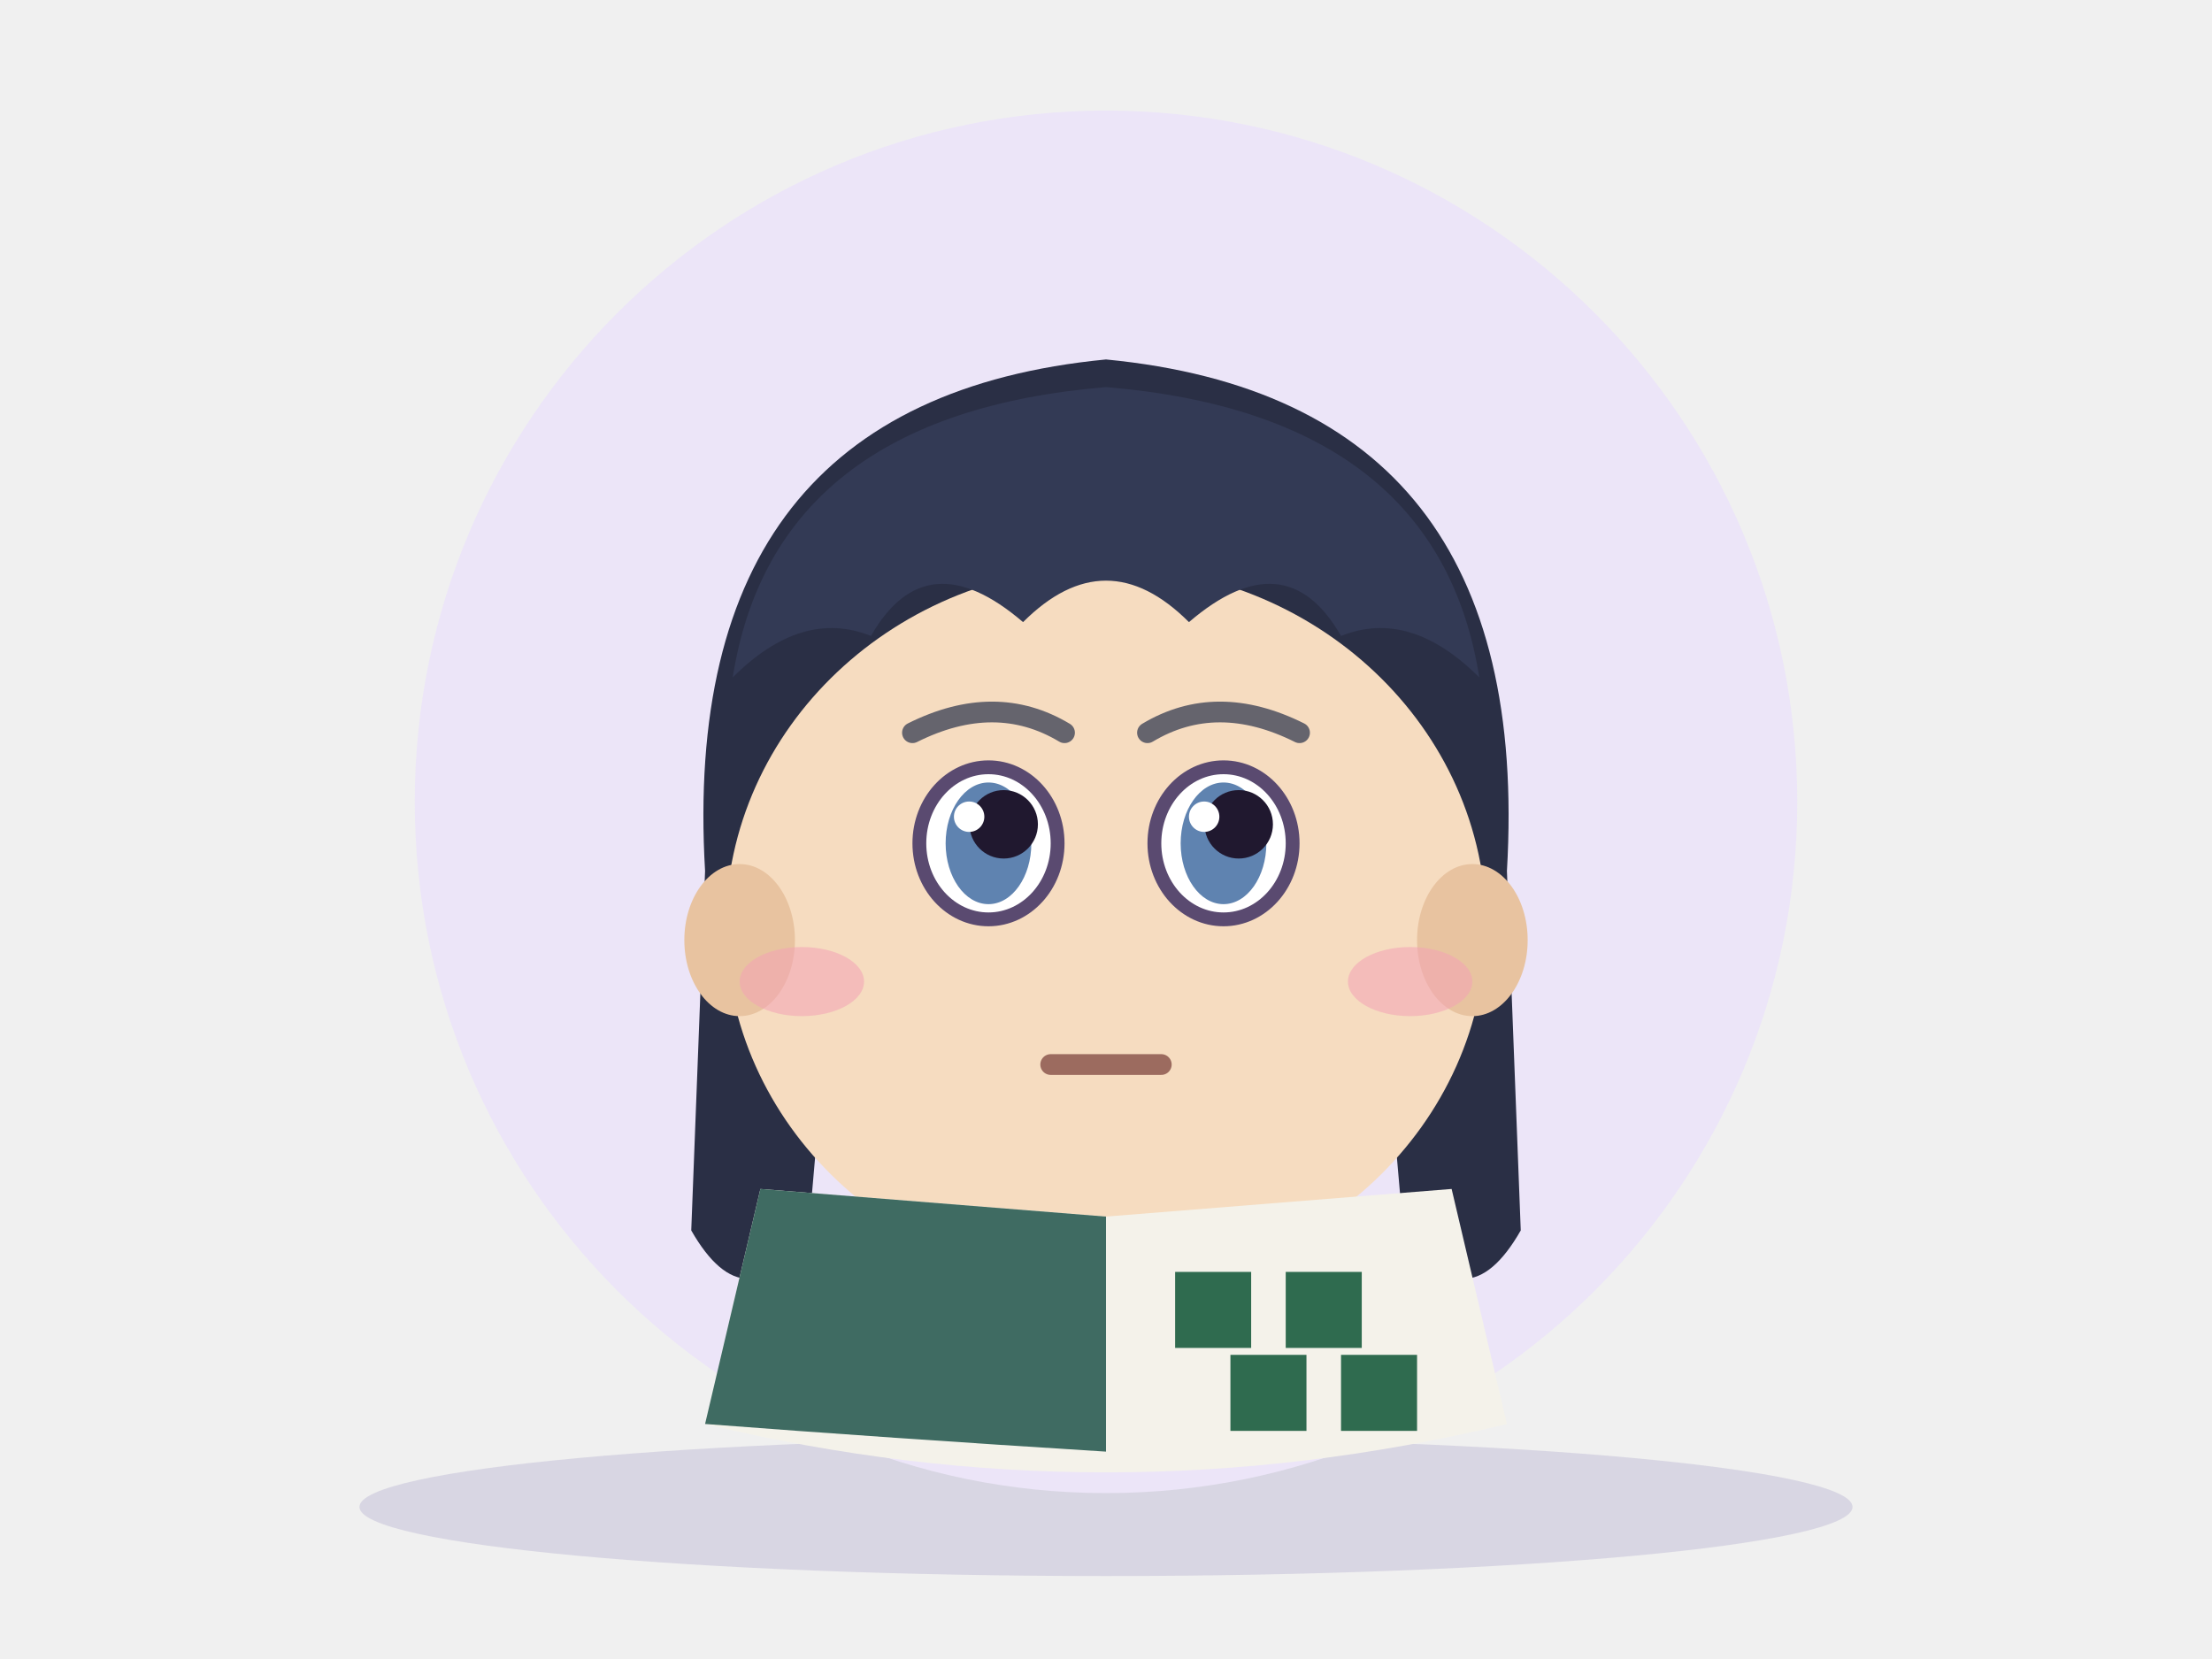
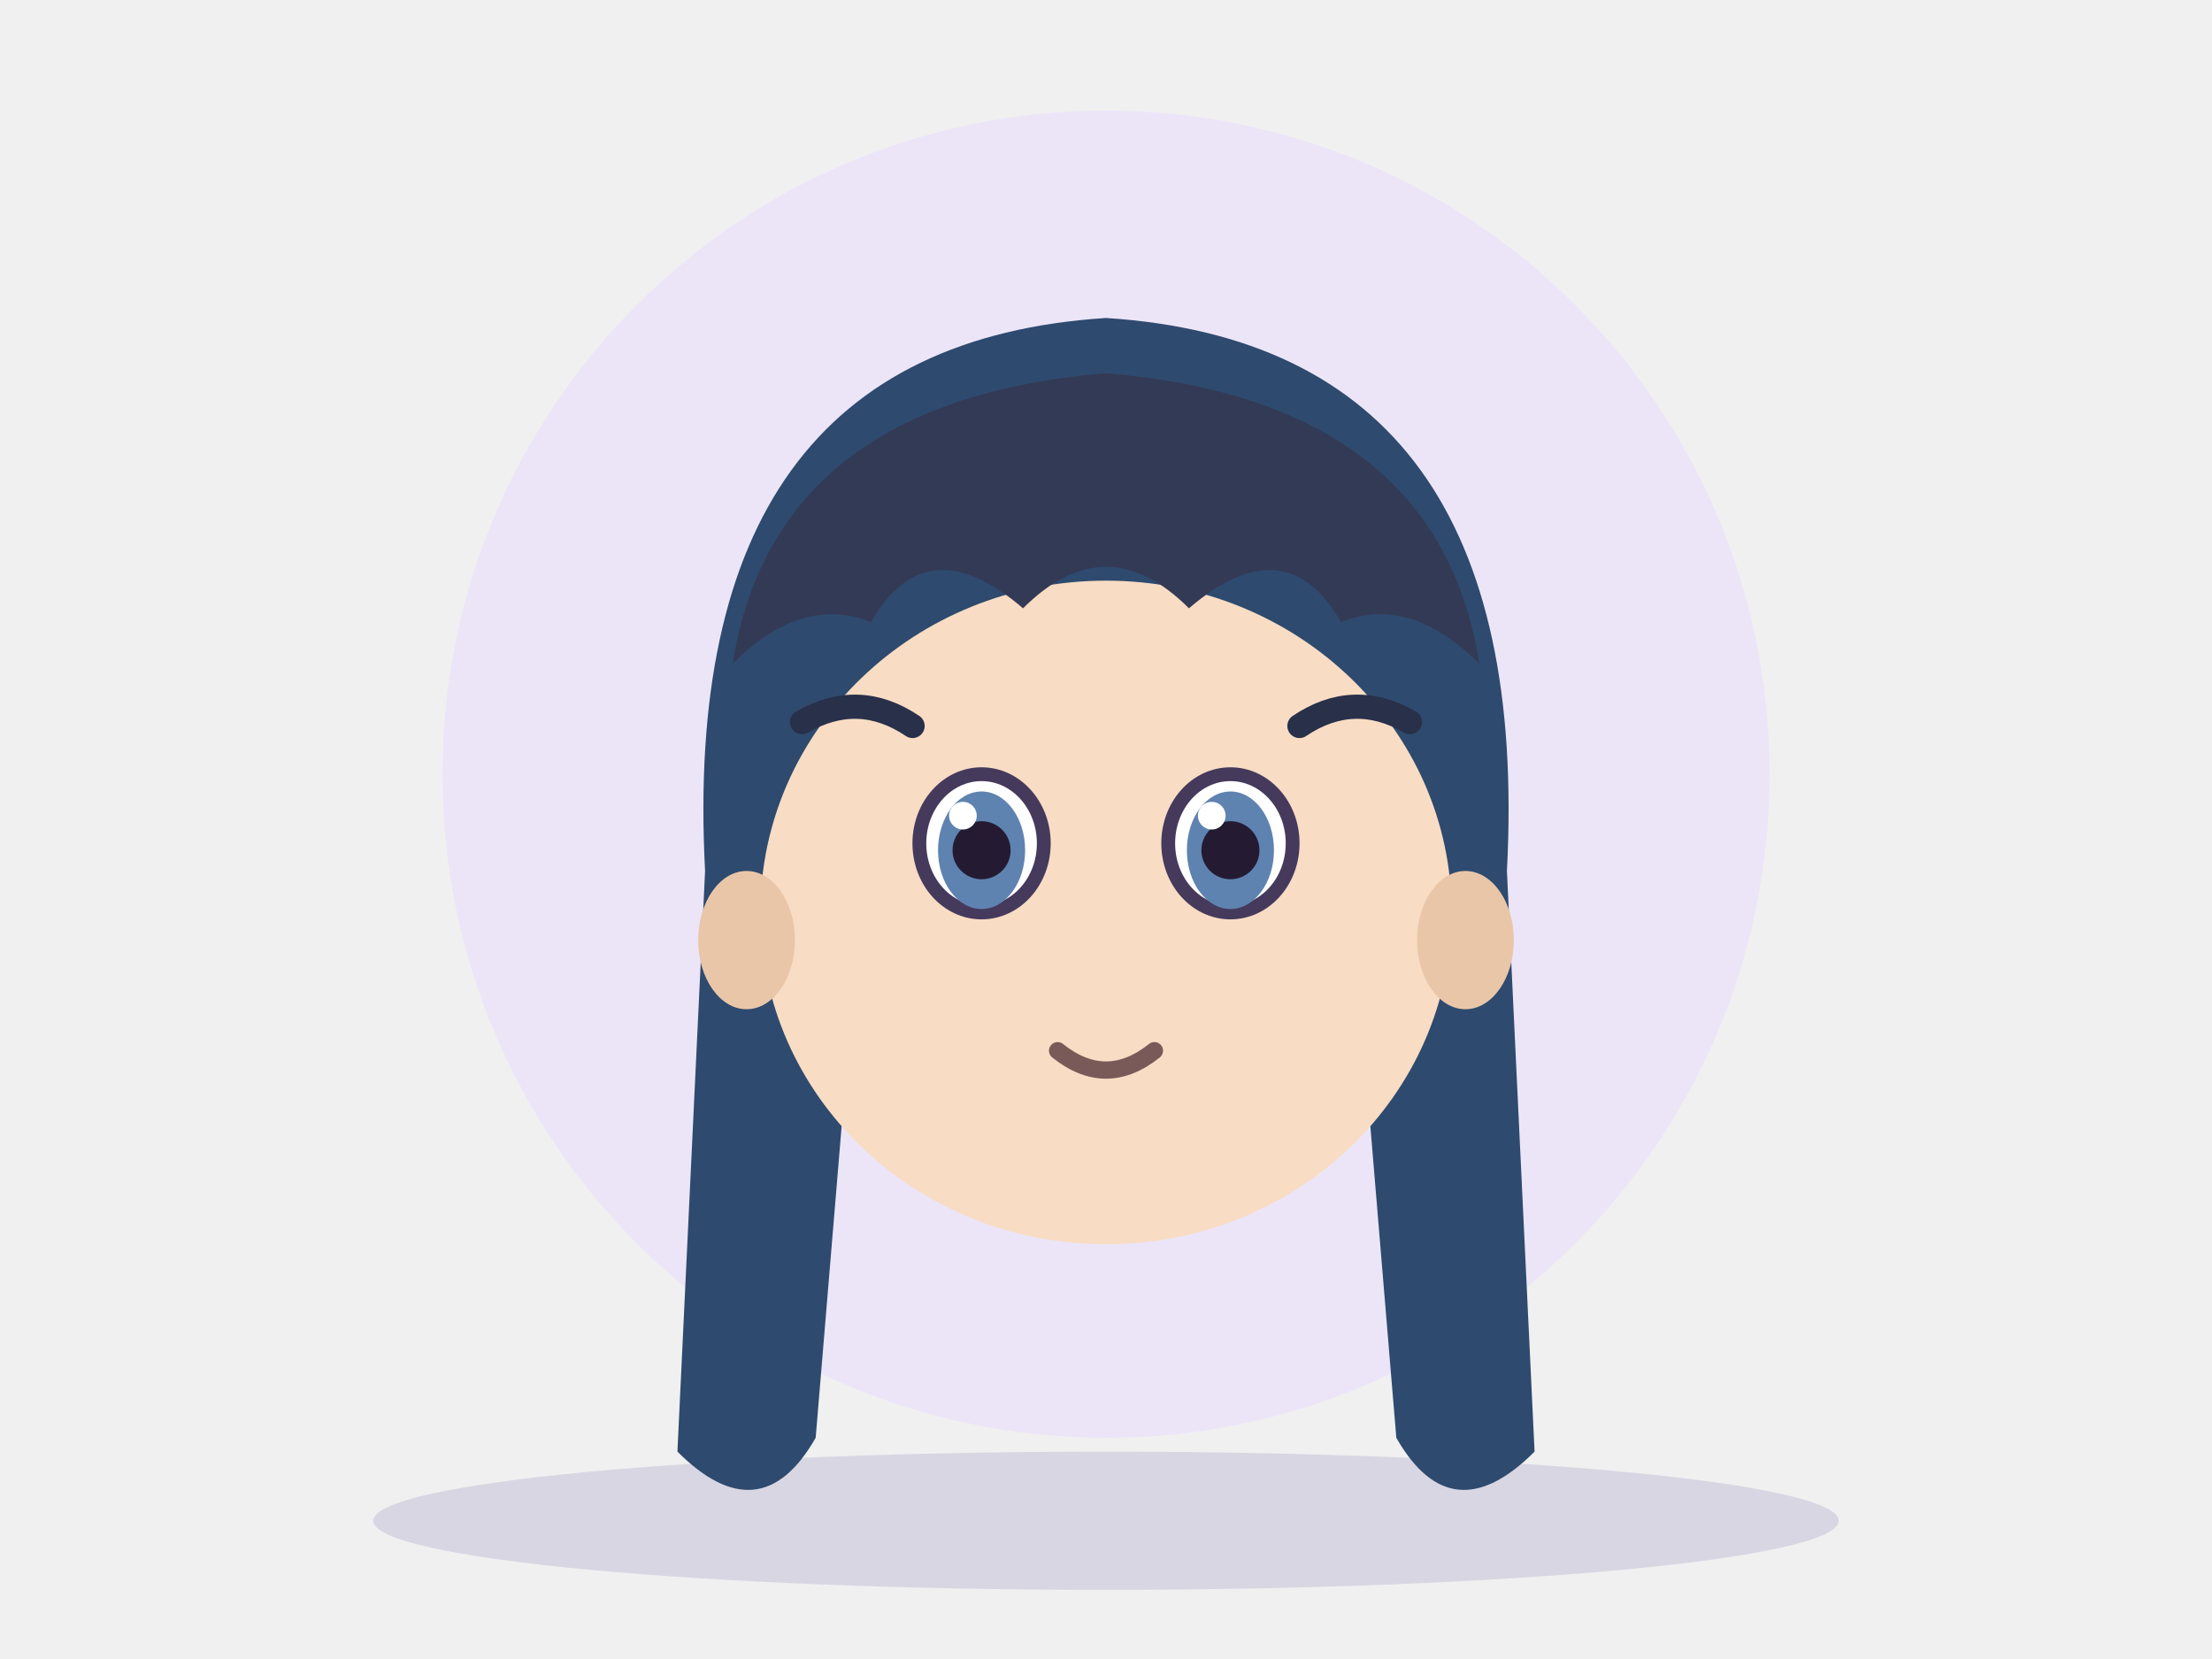
<svg xmlns="http://www.w3.org/2000/svg" viewBox="0 0 320 240" role="img">
-   <ellipse cx="160" cy="218" rx="108" ry="10" fill="#7a6fae" opacity=".2" />
-   <circle cx="160" cy="116" r="100" fill="#ece5f8" />
-   <path d="M102 126 Q98 58 160 52 Q222 58 218 126 L220 178 Q212 192 203 178 L199 132 121 132 117 178 Q108 192 100 178Z" fill="#2a2f45" />
-   <ellipse cx="160" cy="134" rx="55" ry="52" fill="#f6dcc0" />
-   <ellipse cx="107" cy="136" rx="8" ry="11" fill="#e8c3a0" />
-   <ellipse cx="213" cy="136" rx="8" ry="11" fill="#e8c3a0" />
-   <path d="M106 98 Q112 60 160 56 Q208 60 214 98 Q204 88 194 92 Q186 78 172 90 Q160 78 148 90 Q134 78 126 92 Q116 88 106 98Z" fill="#333a55" />
-   <ellipse cx="143" cy="122" rx="10" ry="11" fill="#fff" stroke="#5a4a70" stroke-width="2" />
-   <ellipse cx="143" cy="122" rx="6.2" ry="8.8" fill="#5f83b0" />
-   <circle cx="145.2" cy="119.25" r="4.95" fill="#20182f" />
-   <circle cx="140.2" cy="118.15" r="2.2" fill="#fff" />
-   <ellipse cx="177" cy="122" rx="10" ry="11" fill="#fff" stroke="#5a4a70" stroke-width="2" />
-   <ellipse cx="177" cy="122" rx="6.2" ry="8.8" fill="#5f83b0" />
-   <circle cx="179.2" cy="119.25" r="4.95" fill="#20182f" />
-   <circle cx="174.2" cy="118.15" r="2.2" fill="#fff" />
-   <path d="M132 106 Q144 100 154 106 M166 106 Q176 100 188 106" stroke="#28304a" stroke-width="3" fill="none" stroke-linecap="round" opacity=".7" />
-   <path d="M152 154 L168 154" stroke="#9c6b5f" stroke-width="3" stroke-linecap="round" />
-   <ellipse cx="116" cy="142" rx="9" ry="5" fill="#f2a3b5" opacity=".55" />
-   <ellipse cx="204" cy="142" rx="9" ry="5" fill="#f2a3b5" opacity=".55" />
-   <path d="M110 172 L160 176 L210 172 L218 206 Q160 220 102 206Z" fill="#f4f2ea" />
-   <path d="M110 172 L160 176 L160 210 Q128 208 102 206Z" fill="#3f6b62" />
-   <rect x="170" y="184" width="11" height="11" fill="#2f6b4f" />
-   <rect x="186" y="184" width="11" height="11" fill="#2f6b4f" />
-   <rect x="178" y="196" width="11" height="11" fill="#2f6b4f" />
-   <rect x="194" y="196" width="11" height="11" fill="#2f6b4f" />
+   <defs>
+     <pattern id="giyuu" width="28" height="28" patternUnits="userSpaceOnUse">
+       <rect width="28" height="28" fill="#3f6b62" />
+       <rect x="14" width="14" height="14" fill="#1c1c28" />
+       <rect y="14" width="14" height="14" fill="#1c1c28" />
+     </pattern>
+   </defs>
+   <ellipse cx="160" cy="220" rx="106" ry="10" fill="#7a6fae" opacity=".2" />
+   <circle cx="160" cy="112" r="96" fill="#ece5f8" />
+   <path d="M102 126 Q98 50 160 46 Q222 50 218 126 L222 210 Q210 222 202 208 L196 136 124 136 118 208 Q110 222 98 210Z" fill="#2e4a6e" />
+   <ellipse cx="160" cy="132" rx="50" ry="48" fill="#f8dcc4" />
+   <ellipse cx="108" cy="136" rx="7" ry="10" fill="#eac6a8" />
+   <ellipse cx="212" cy="136" rx="7" ry="10" fill="#eac6a8" />
+   <path d="M106 96 Q112 58 160 54 Q208 58 214 96 Q204 86 194 90 Q186 76 172 88 Q160 76 148 88 Q134 76 126 90 Q116 86 106 96Z" fill="#333a55" />
+   <ellipse cx="142.0" cy="122" rx="9" ry="10" fill="#fff" stroke="#453a5c" stroke-width="2" />
+   <ellipse cx="142.0" cy="123" rx="6.3" ry="8.5" fill="#5f83b0" />
+   <circle cx="142.0" cy="123" r="4.2" fill="#241b33" />
+   <circle cx="139.3" cy="118.0" r="2.0" fill="#fff" />
+   <ellipse cx="178.0" cy="122" rx="9" ry="10" fill="#fff" stroke="#453a5c" stroke-width="2" />
+   <ellipse cx="178.0" cy="123" rx="6.3" ry="8.5" fill="#5f83b0" />
+   <circle cx="178.0" cy="123" r="4.2" fill="#241b33" />
+   <circle cx="175.3" cy="118.0" r="2.0" fill="#fff" />
+   <path d="M116 106 q8 -5 16 0" stroke="#28304a" stroke-width="3.5" fill="none" stroke-linecap="round" transform="rotate(2 160 106)" />
+   <path d="M188 106 q8 -5 16 0" stroke="#28304a" stroke-width="3.5" fill="none" stroke-linecap="round" transform="rotate(-2 160 106)" />
+   <path d="M153 152 Q160 157.6 167 152" stroke="#7a5a58" stroke-width="2.5" fill="none" stroke-linecap="round" />
</svg>
